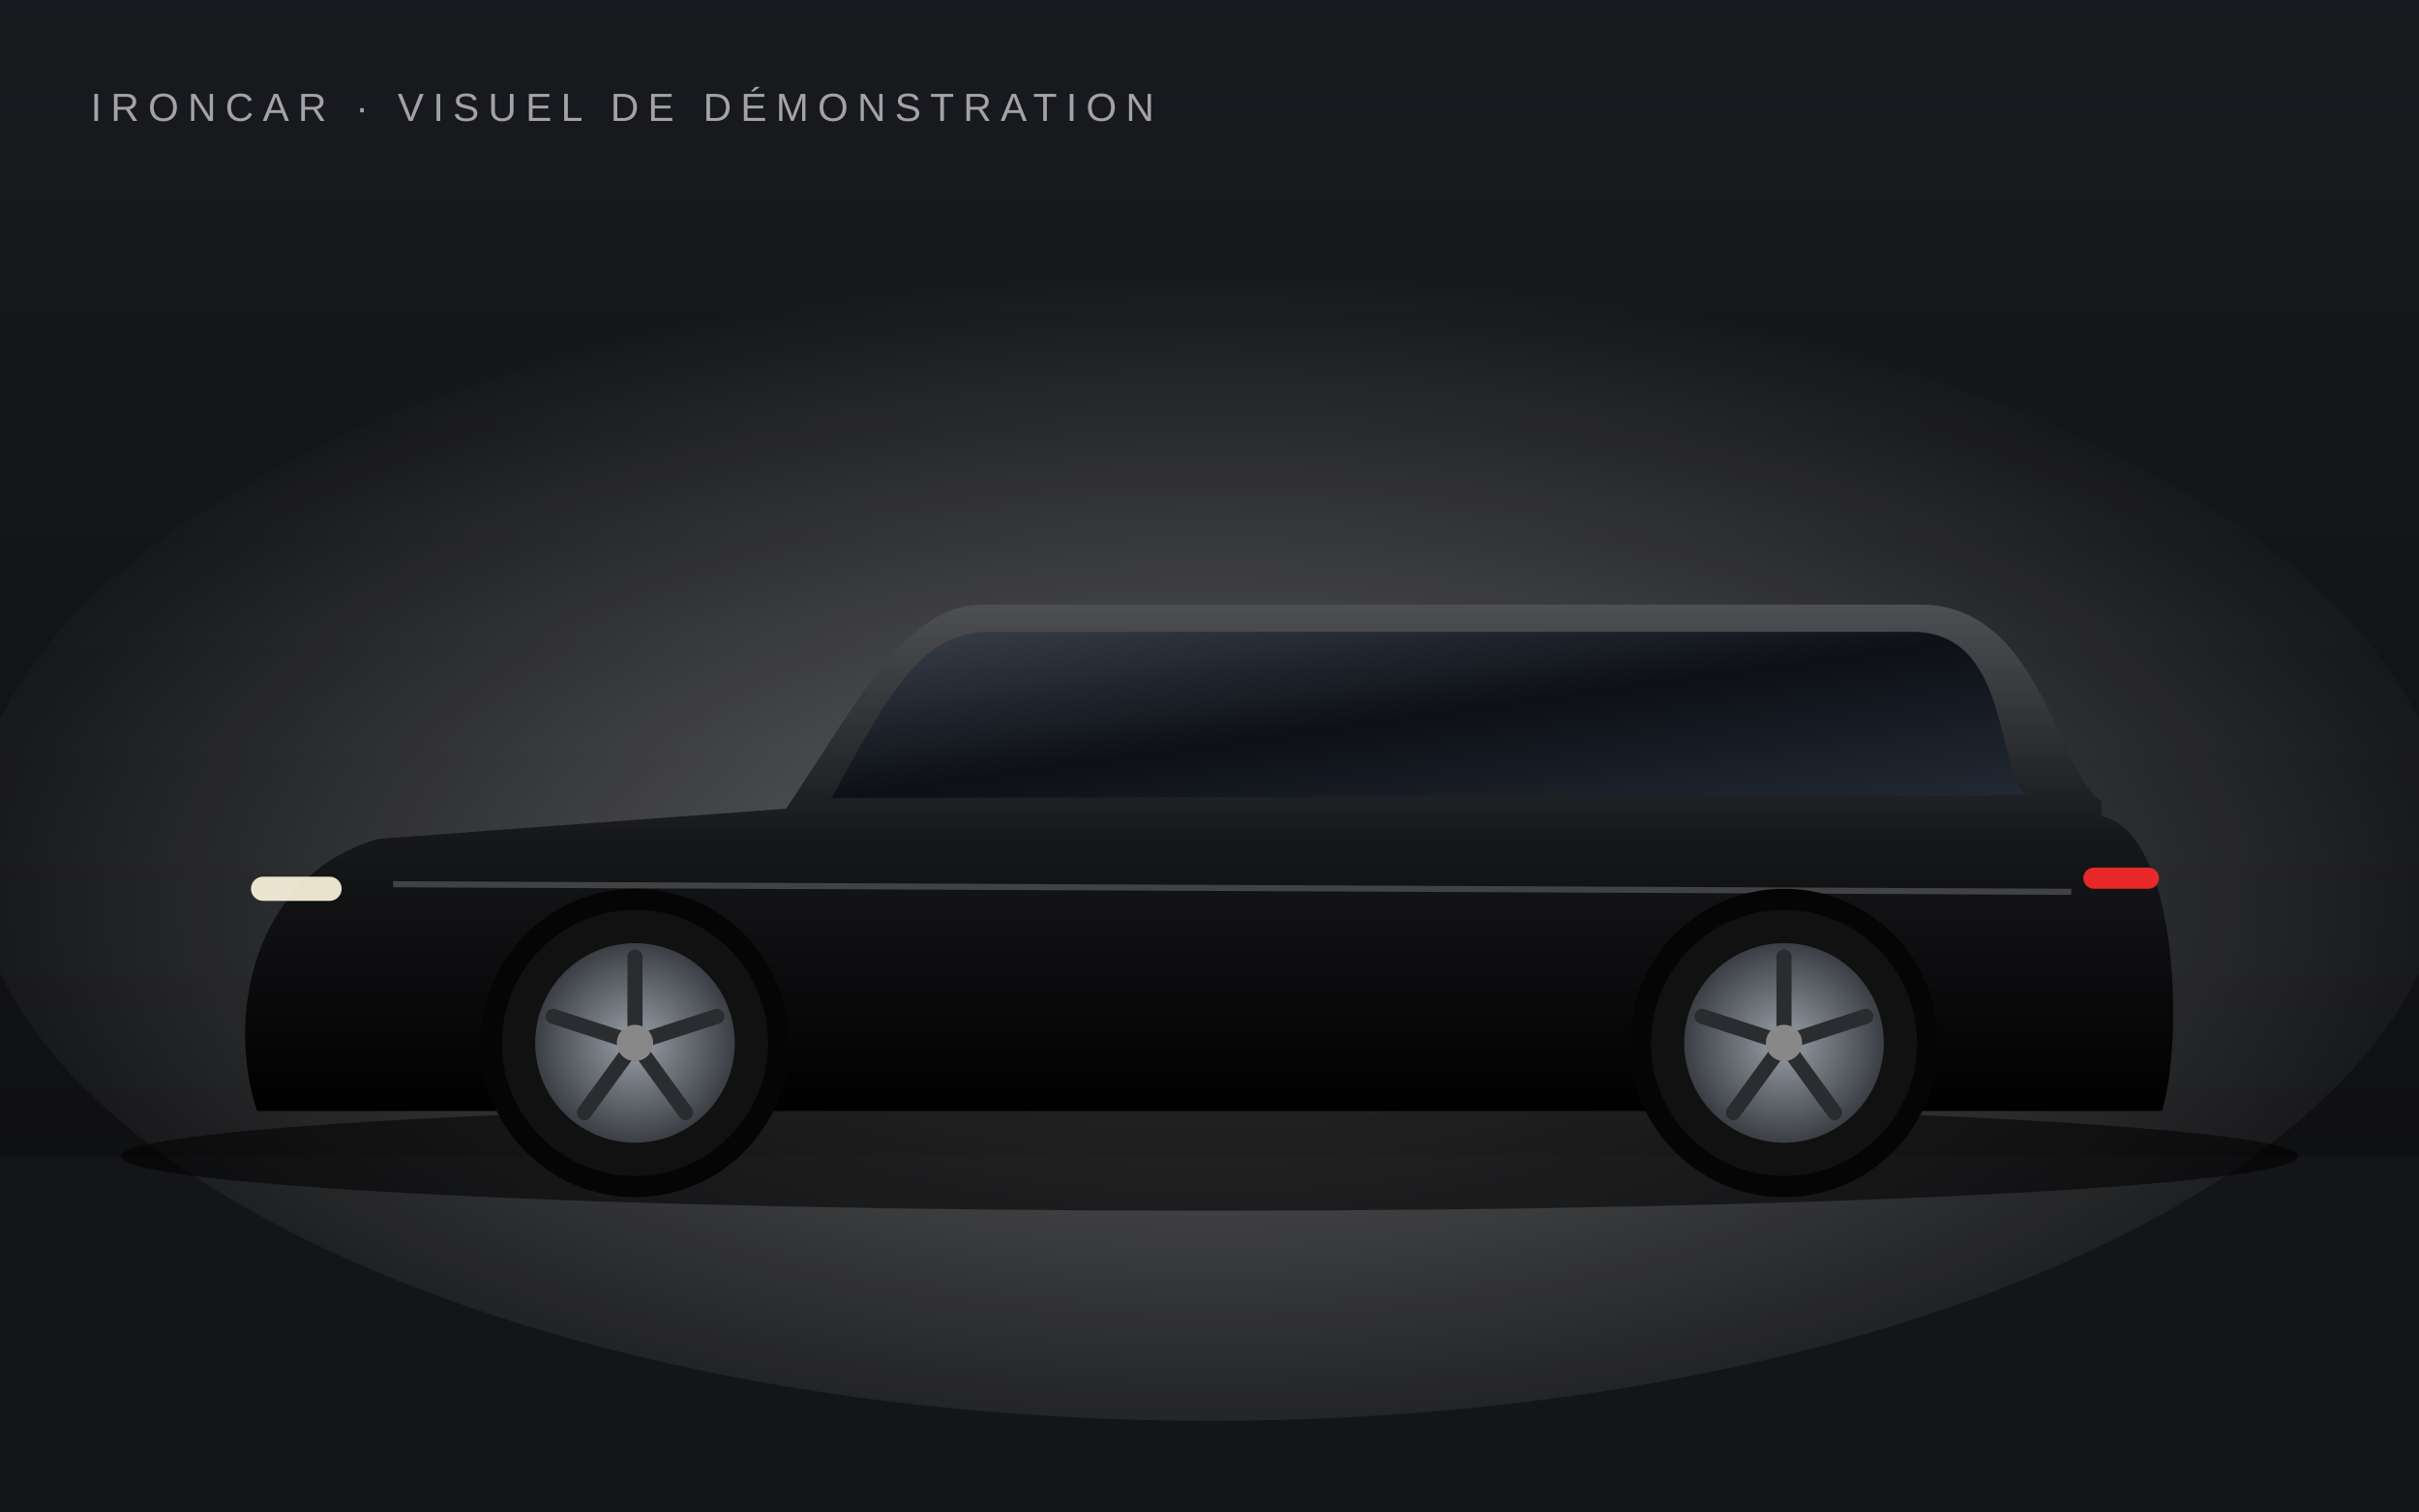
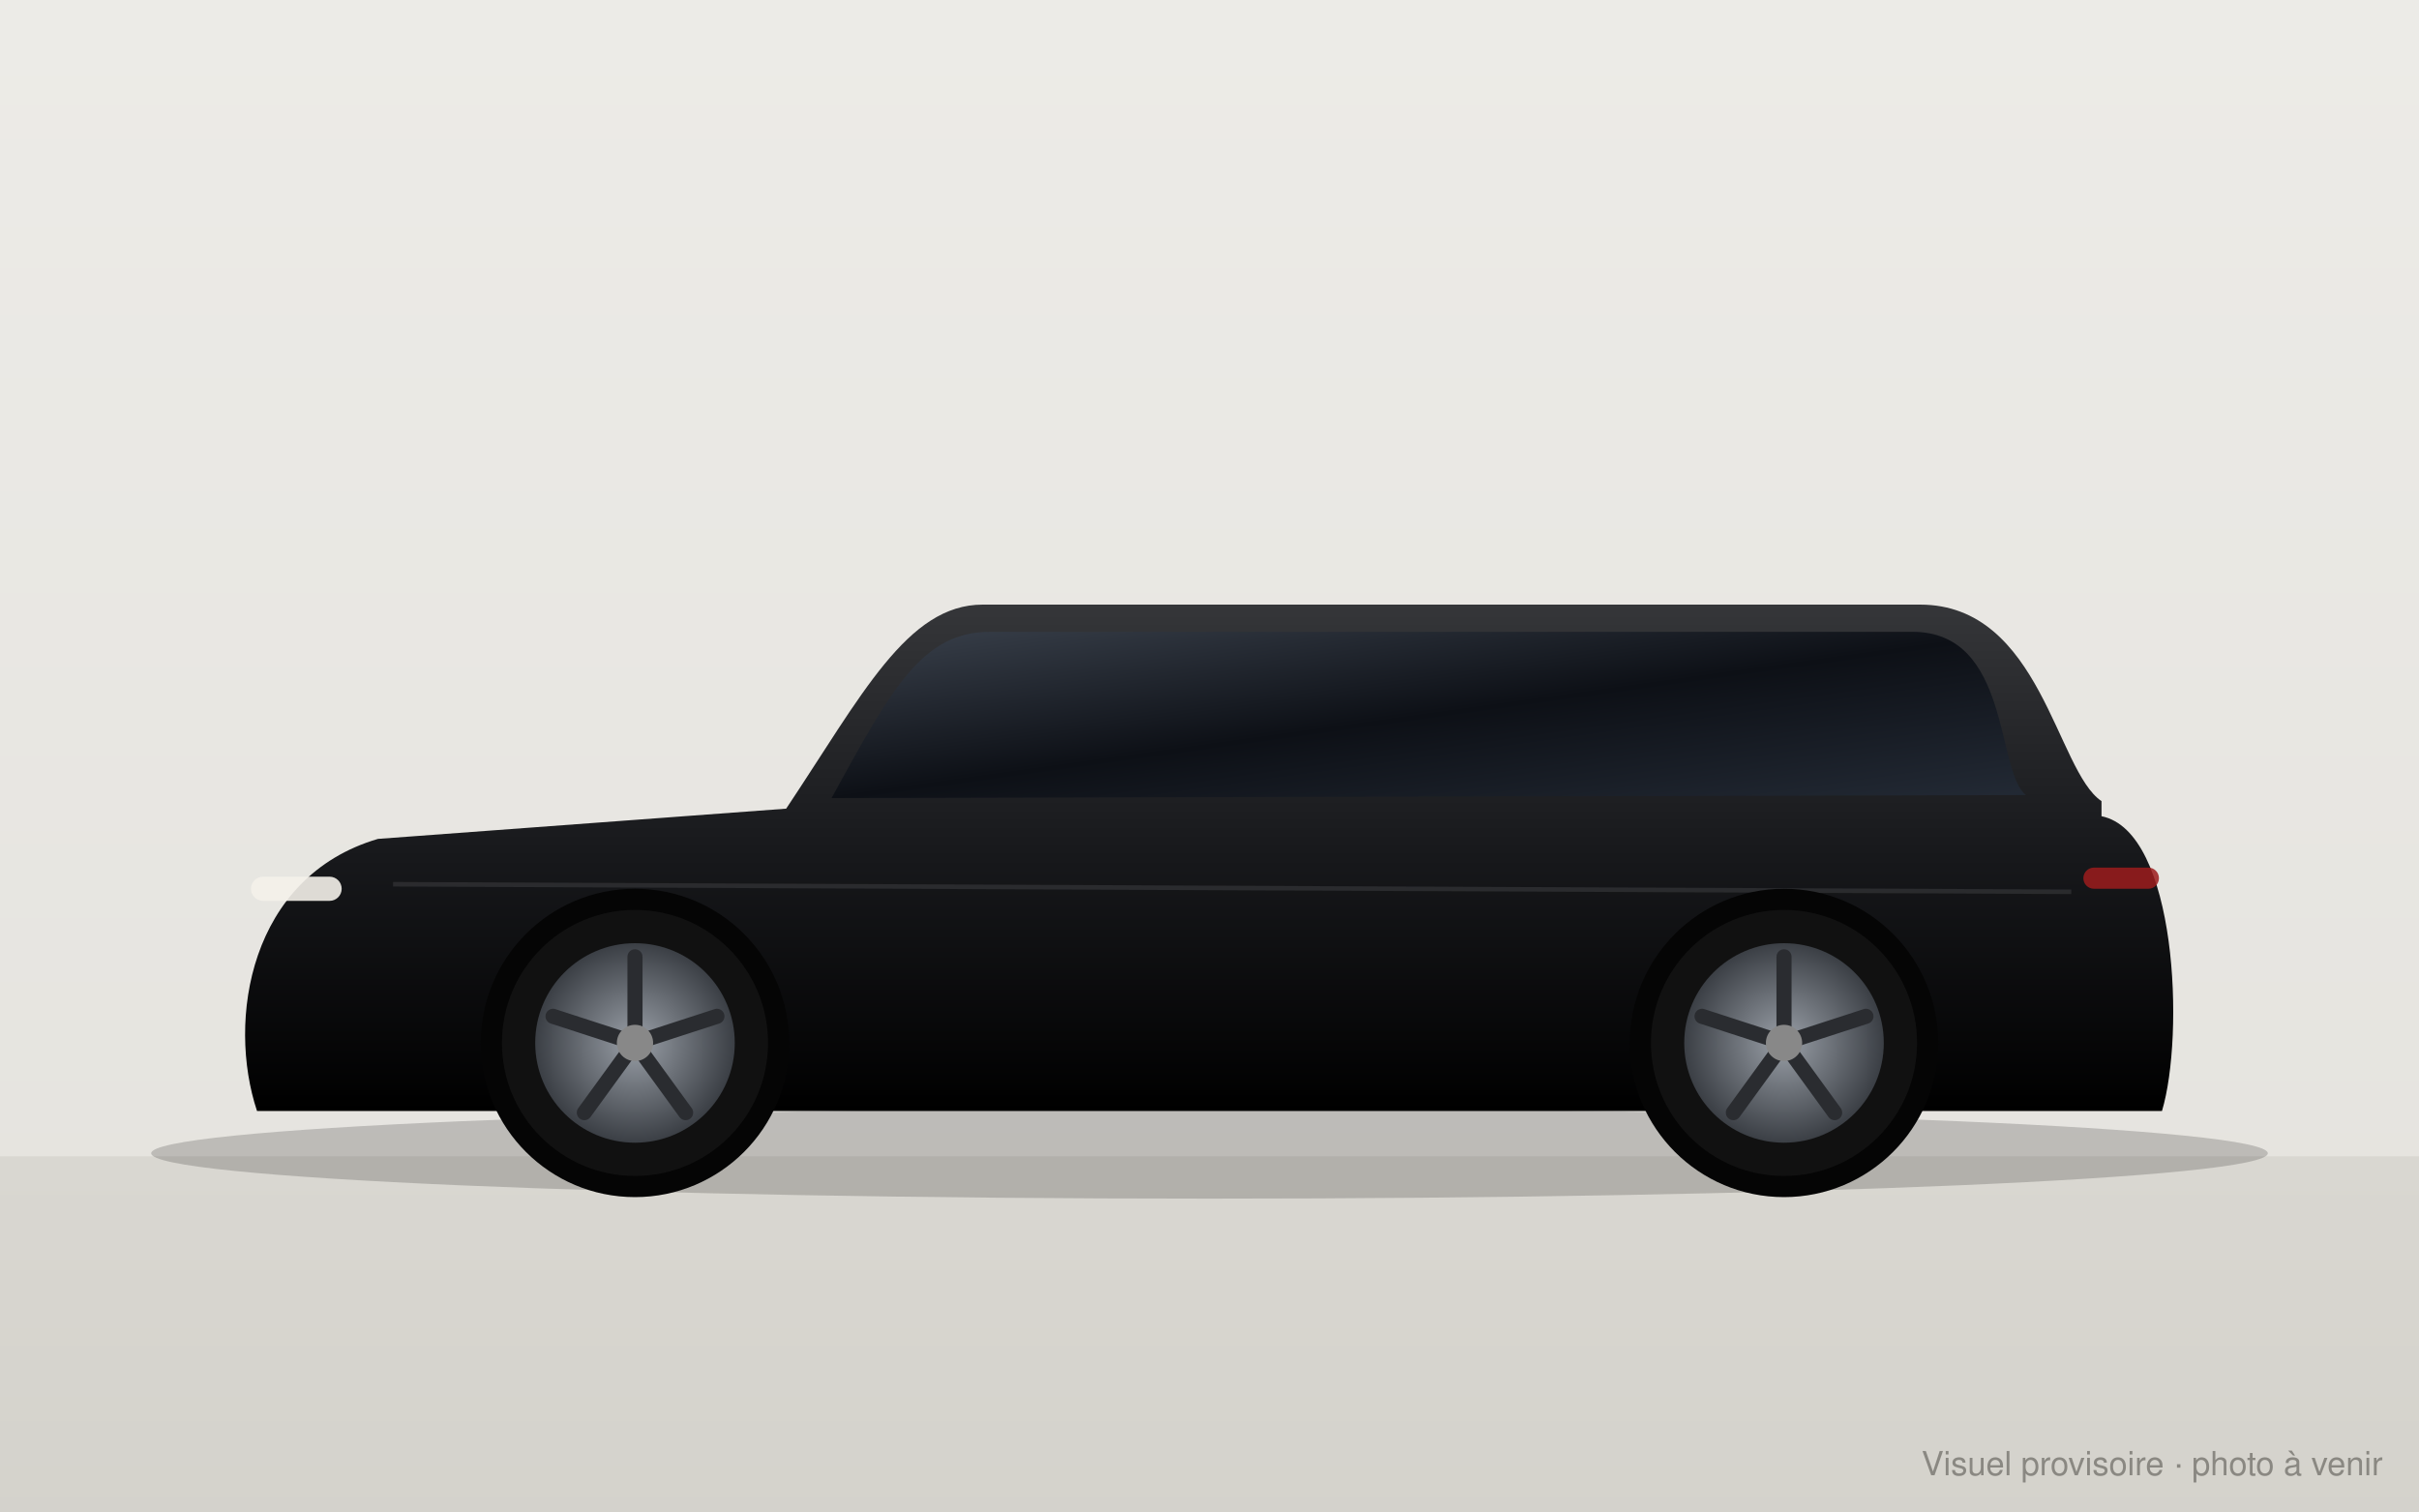
<svg xmlns="http://www.w3.org/2000/svg" viewBox="0 0 1600 1000" width="1600" height="1000">
  <defs>
-     <linearGradient id="bg" x1="0" y1="0" x2="0" y2="1">
-       <stop offset="0" stop-color="#1b1d22" />
-       <stop offset="1" stop-color="#0a0a0b" />
+     <linearGradient id="wall" x1="0" y1="0" x2="0" y2="1">
+       <stop offset="0" stop-color="#eeede9" />
+       <stop offset="1" stop-color="#e2e0db" />
    </linearGradient>
-     <radialGradient id="spot" cx=".5" cy=".55" r=".55">
-       <stop offset="0" stop-color="#ffffff" stop-opacity=".35" />
-       <stop offset="1" stop-color="#ffffff" stop-opacity="0" />
-     </radialGradient>
+     <linearGradient id="floor" x1="0" y1="0" x2="0" y2="1">
+       <stop offset="0" stop-color="#d9d7d1" />
+       <stop offset="1" stop-color="#cfcdc6" />
+     </linearGradient>
  </defs>
-   <rect x="-200" y="-200" width="2000" height="1400" fill="url(#bg)" />
-   <rect x="-200" y="765" width="2000" height="500" fill="#141518" />
-   <ellipse cx="800" cy="560" rx="820" ry="380" fill="url(#spot)" />
+   <rect x="-200" y="-200" width="2000" height="1400" fill="url(#wall)" />
+   <rect x="-200" y="765" width="2000" height="500" fill="url(#floor)" />
  <g>
    <defs>
      <linearGradient id="paint" x1="0" y1="0" x2="0" y2="1">
-         <stop offset="0" stop-color="#4e4f52" />
-         <stop offset=".45" stop-color="#17181b" />
+         <stop offset="0" stop-color="#353639" />
+         <stop offset=".5" stop-color="#17181b" />
        <stop offset="1" stop-color="#000000" />
      </linearGradient>
      <linearGradient id="glass" x1="0" y1="0" x2="1" y2="1">
        <stop offset="0" stop-color="#3a414c" />
        <stop offset=".5" stop-color="#0d1016" />
        <stop offset="1" stop-color="#232a35" />
      </linearGradient>
      <radialGradient id="rim">
        <stop offset="0" stop-color="#9aa0a8" />
        <stop offset="1" stop-color="#3b3f45" />
      </radialGradient>
    </defs>
-     <ellipse cx="800" cy="765" rx="720" ry="36" fill="#000" opacity=".55" />
+     <ellipse cx="800" cy="763" rx="700" ry="30" fill="#000" opacity=".18" />
    <path d="M170,735 C150,675 165,580 250,555     L520,535 C570,460 600,400 650,400     L1270,400 C1350,400 1360,510 1390,530     L1390,540 C1440,550 1445,685 1430,735 Z" fill="url(#paint)" />
    <path d="M550,528 C590,455 610,418 655,418     L1265,418 C1330,418 1320,510 1340,526 Z" fill="url(#glass)" />
-     <path d="M260,585 L1370,590" stroke="#717275" stroke-opacity=".5" stroke-width="4" />
-     <rect x="166" y="580" width="60" height="16" rx="8" fill="#fff7e0" opacity=".9" />
-     <rect x="1378" y="574" width="50" height="14" rx="7" fill="#ff2a2a" opacity=".9" />
+     <path d="M260,585 L1370,590" stroke="#535457" stroke-opacity=".35" stroke-width="3" />
+     <rect x="166" y="580" width="60" height="16" rx="8" fill="#f4f1ea" opacity=".9" />
+     <rect x="1378" y="574" width="50" height="14" rx="7" fill="#9c1c1c" opacity=".85" />
    <circle cx="420" cy="690" r="102" fill="#050505" />
    <circle cx="420" cy="690" r="88" fill="#111" />
    <circle cx="420" cy="690" r="66" fill="url(#rim)" />
    <rect x="415" y="628" width="10" height="58" rx="5" fill="#2a2c30" transform="rotate(0 420 690)" />
    <rect x="415" y="628" width="10" height="58" rx="5" fill="#2a2c30" transform="rotate(72 420 690)" />
    <rect x="415" y="628" width="10" height="58" rx="5" fill="#2a2c30" transform="rotate(144 420 690)" />
    <rect x="415" y="628" width="10" height="58" rx="5" fill="#2a2c30" transform="rotate(216 420 690)" />
    <rect x="415" y="628" width="10" height="58" rx="5" fill="#2a2c30" transform="rotate(288 420 690)" />
    <circle cx="420" cy="690" r="12" fill="#888" />
    <circle cx="1180" cy="690" r="102" fill="#050505" />
    <circle cx="1180" cy="690" r="88" fill="#111" />
    <circle cx="1180" cy="690" r="66" fill="url(#rim)" />
    <rect x="1175" y="628" width="10" height="58" rx="5" fill="#2a2c30" transform="rotate(0 1180 690)" />
    <rect x="1175" y="628" width="10" height="58" rx="5" fill="#2a2c30" transform="rotate(72 1180 690)" />
    <rect x="1175" y="628" width="10" height="58" rx="5" fill="#2a2c30" transform="rotate(144 1180 690)" />
    <rect x="1175" y="628" width="10" height="58" rx="5" fill="#2a2c30" transform="rotate(216 1180 690)" />
    <rect x="1175" y="628" width="10" height="58" rx="5" fill="#2a2c30" transform="rotate(288 1180 690)" />
    <circle cx="1180" cy="690" r="12" fill="#888" />
  </g>
-   <text x="60" y="80" font-family="Arial, sans-serif" font-size="26" letter-spacing="6" fill="#fff" opacity=".6">IRONCAR · VISUEL DE DÉMONSTRATION</text>
+   <text x="1576" y="976" text-anchor="end" font-family="Helvetica, Arial, sans-serif" font-size="22" fill="#8a8882">Visuel provisoire · photo à venir</text>
</svg>
